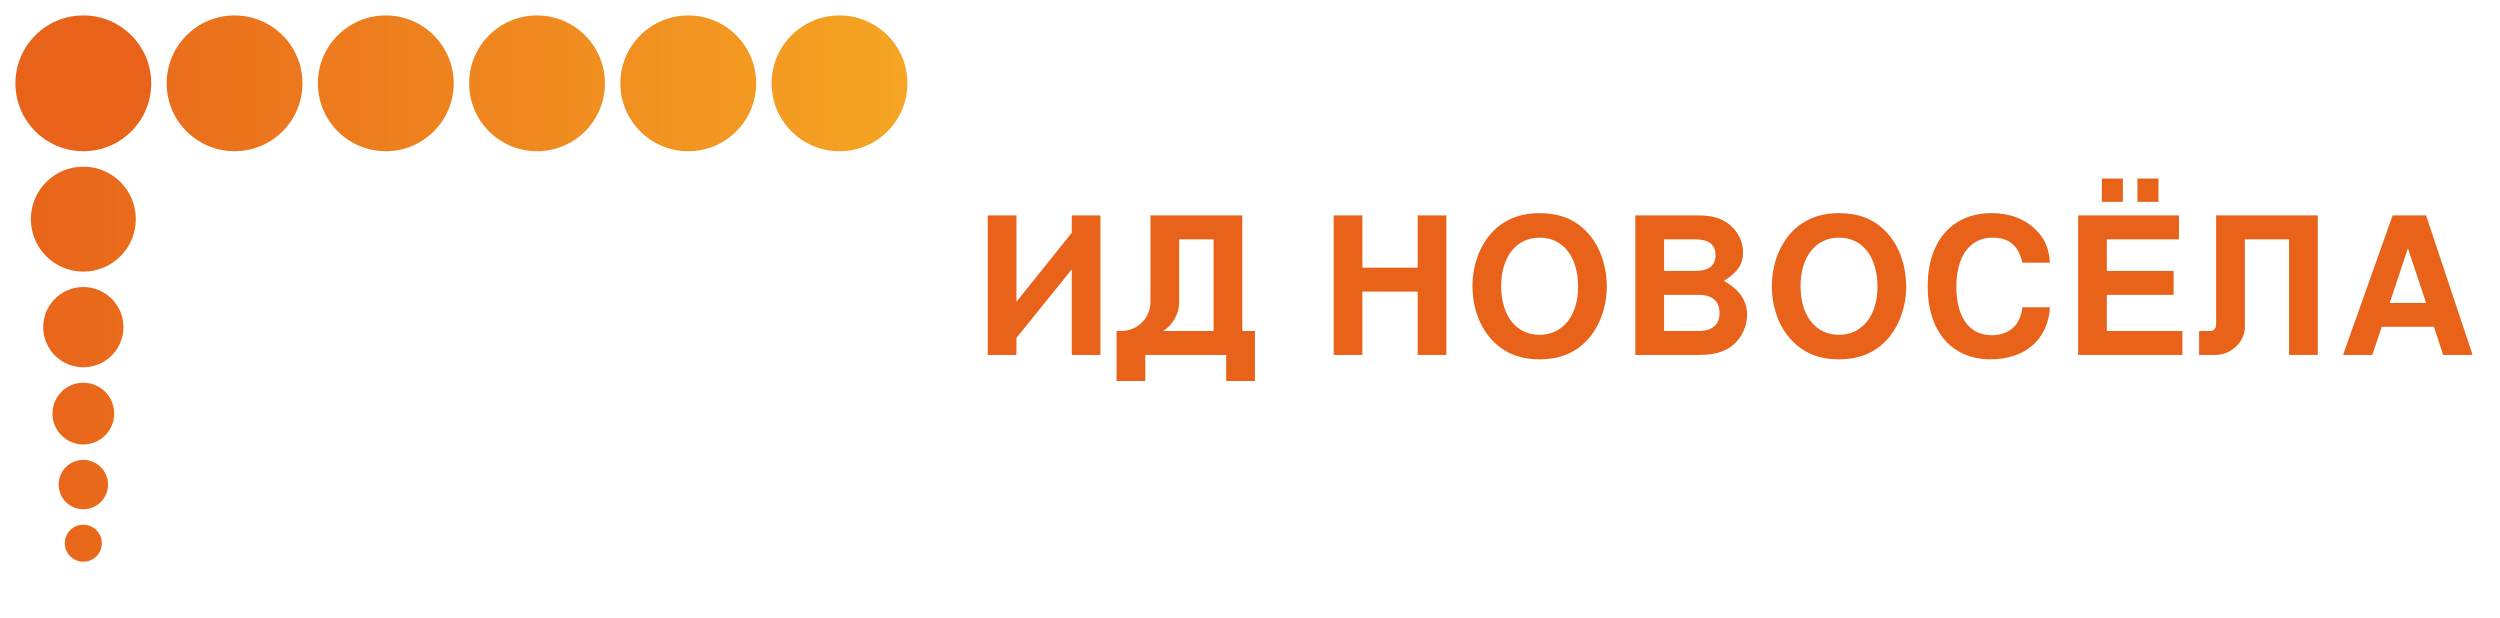
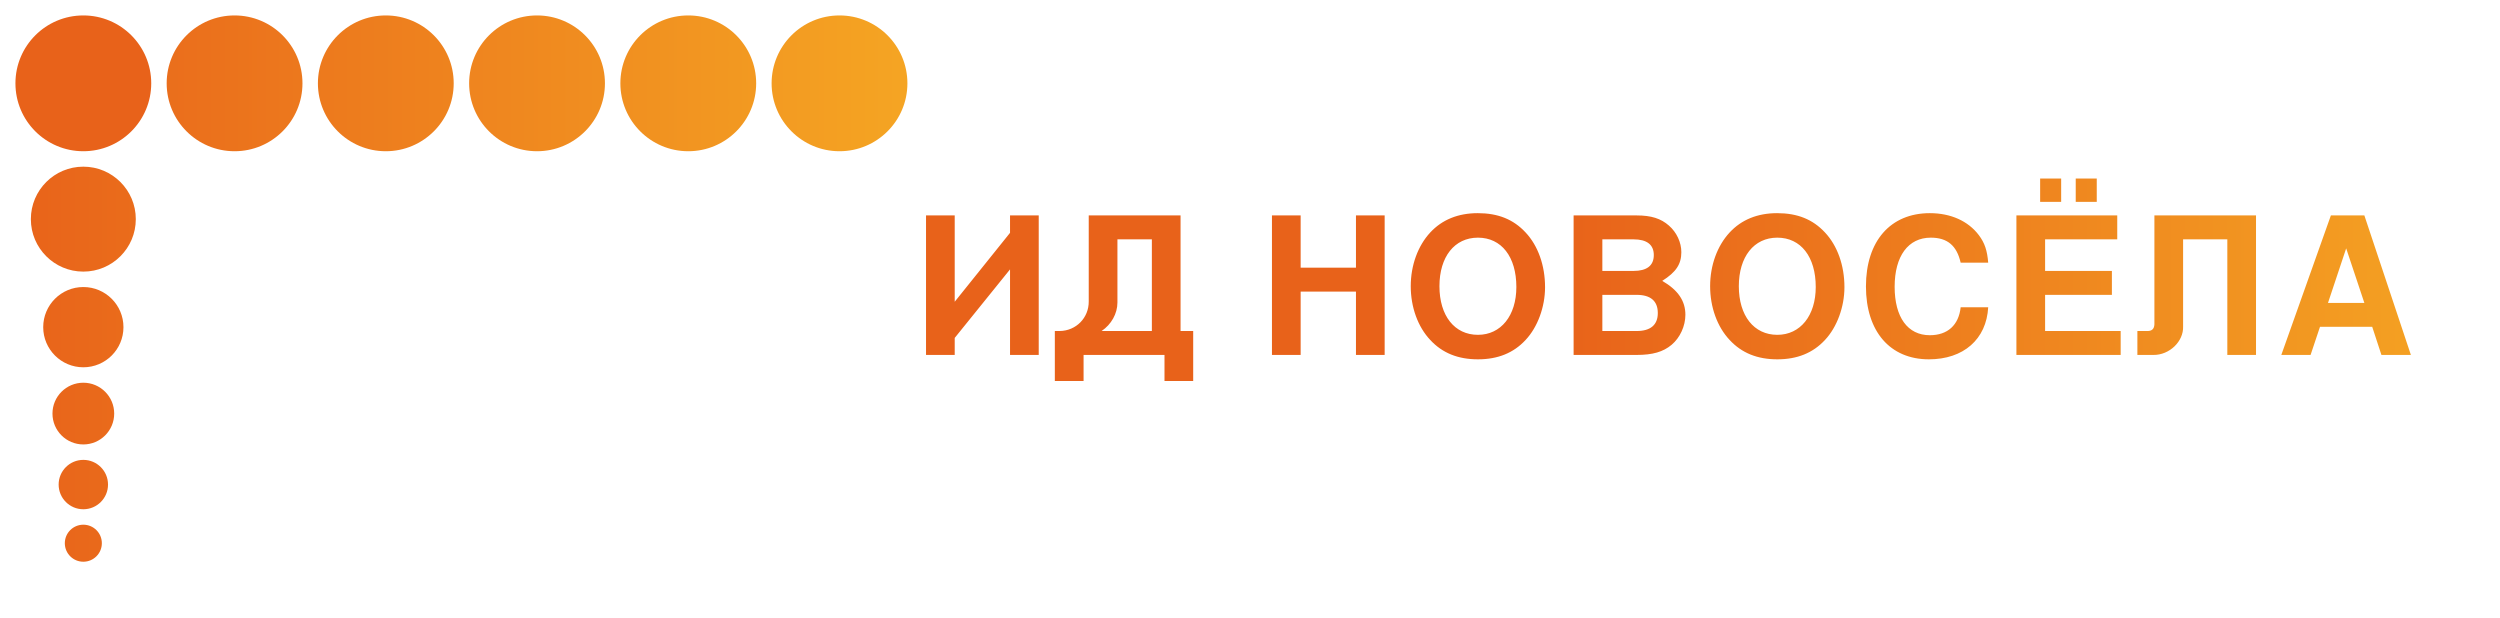
<svg xmlns="http://www.w3.org/2000/svg" viewBox="0 0 810 200">
  <defs>
    <linearGradient id="grd" x1="0" y1="0" x2="300" y2="0" gradientUnits="userSpaceOnUse">
      <stop offset="0%" stop-color="#E8621A" />
      <stop offset="100%" stop-color="#F5A623" />
+     </linearGradient>
+     <linearGradient id="tgrd" x1="296" y1="0" x2="810" y2="0" gradientUnits="userSpaceOnUse">
+       <stop offset="0%" stop-color="#E8621A">
+         <animate attributeName="stop-color" values="#E8621A;#F5A623;#E8621A" dur="2s" begin="0s" repeatCount="indefinite" />
+       </stop>
+       <stop offset="40%" stop-color="#E8621A">
+         <animate attributeName="stop-color" values="#E8621A;#F5A623;#E8621A" dur="2s" begin="0.4s" repeatCount="indefinite" />
+       </stop>
+       <stop offset="100%" stop-color="#F5A623">
+         <animate attributeName="stop-color" values="#E8621A;#F5A623;#E8621A" dur="2s" begin="0.8s" repeatCount="indefinite" />
+       </stop>
    </linearGradient>
  </defs>
  <style>
    @keyframes corner-anim {
      0%,100% { transform:scale(1);    fill:#E8621A; }
      50%     { transform:scale(1.38); fill:#F5A623; }
    }
    @keyframes blink {
      0%,100% { opacity:1; }
      50%     { opacity:0.28; }
    }
    .corner { transform-box:fill-box; transform-origin:center; animation:corner-anim 2s ease-in-out infinite; }
    .b1 { animation:blink 3s ease-in-out infinite 0.2s; }
    .b2 { animation:blink 3s ease-in-out infinite 0.4s; }
    .b3 { animation:blink 3s ease-in-out infinite 0.6s; }
    .b4 { animation:blink 3s ease-in-out infinite 0.8s; }
    .b5 { animation:blink 3s ease-in-out infinite 1.0s; }
  </style>
  <circle cx="27" cy="27" r="22" fill="#E8621A" class="corner" />
  <circle cx="76" cy="27" r="22" fill="url(#grd)" class="b1" />
  <circle cx="125" cy="27" r="22" fill="url(#grd)" class="b2" />
  <circle cx="174" cy="27" r="22" fill="url(#grd)" class="b3" />
  <circle cx="223" cy="27" r="22" fill="url(#grd)" class="b4" />
  <circle cx="272" cy="27" r="22" fill="url(#grd)" class="b5" />
  <circle cx="27" cy="71" r="17" fill="url(#grd)" class="b1" />
  <circle cx="27" cy="106" r="13" fill="url(#grd)" class="b2" />
  <circle cx="27" cy="134" r="10" fill="url(#grd)" class="b3" />
  <circle cx="27" cy="157" r="8" fill="url(#grd)" class="b4" />
  <circle cx="27" cy="176" r="6" fill="url(#grd)" class="b5" />
-   <text x="316" y="115" font-family="system-ui,-apple-system,'Segoe UI',Helvetica,Arial,sans-serif" font-size="62" font-weight="800" fill="#E8621A" letter-spacing="2">ИД НОВОСЁЛА</text>
+   <text x="296" y="115" font-family="system-ui,-apple-system,'Segoe UI',Helvetica,Arial,sans-serif" font-size="62" font-weight="800" fill="url(#tgrd)" letter-spacing="2">ИД НОВОСЁЛА</text>
</svg>
